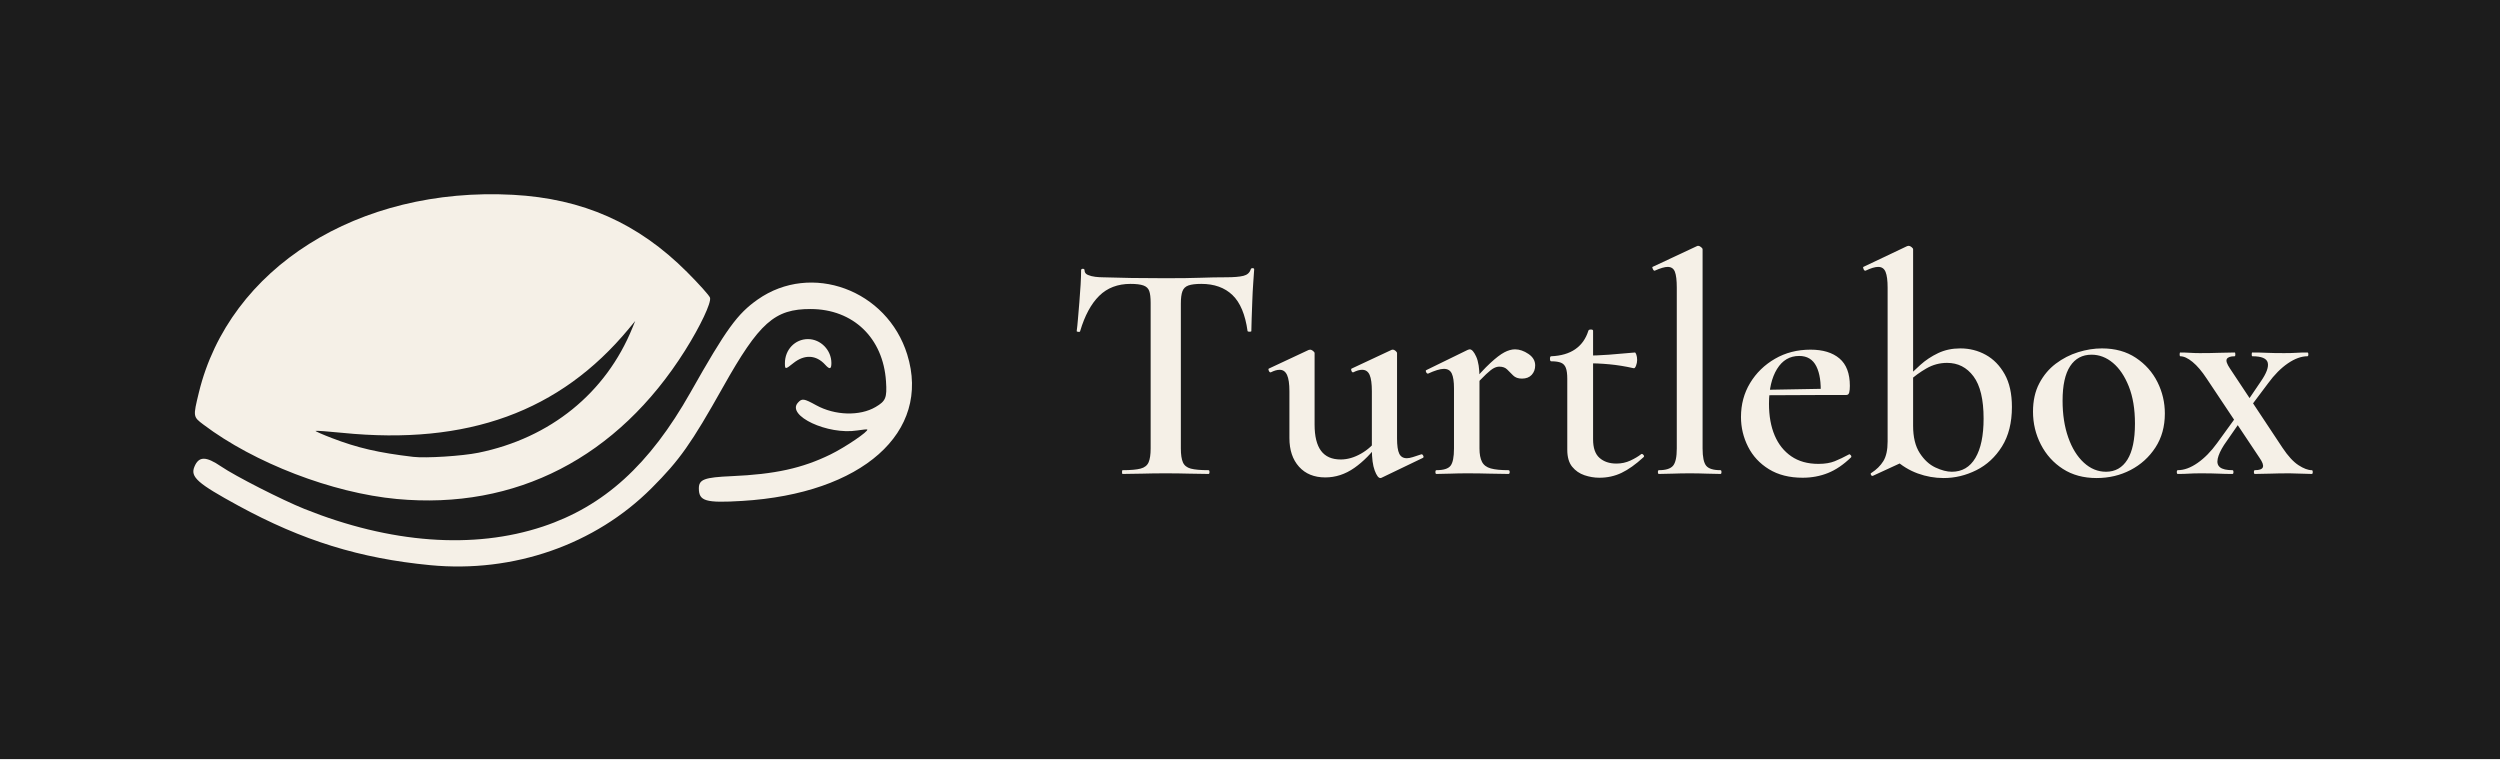
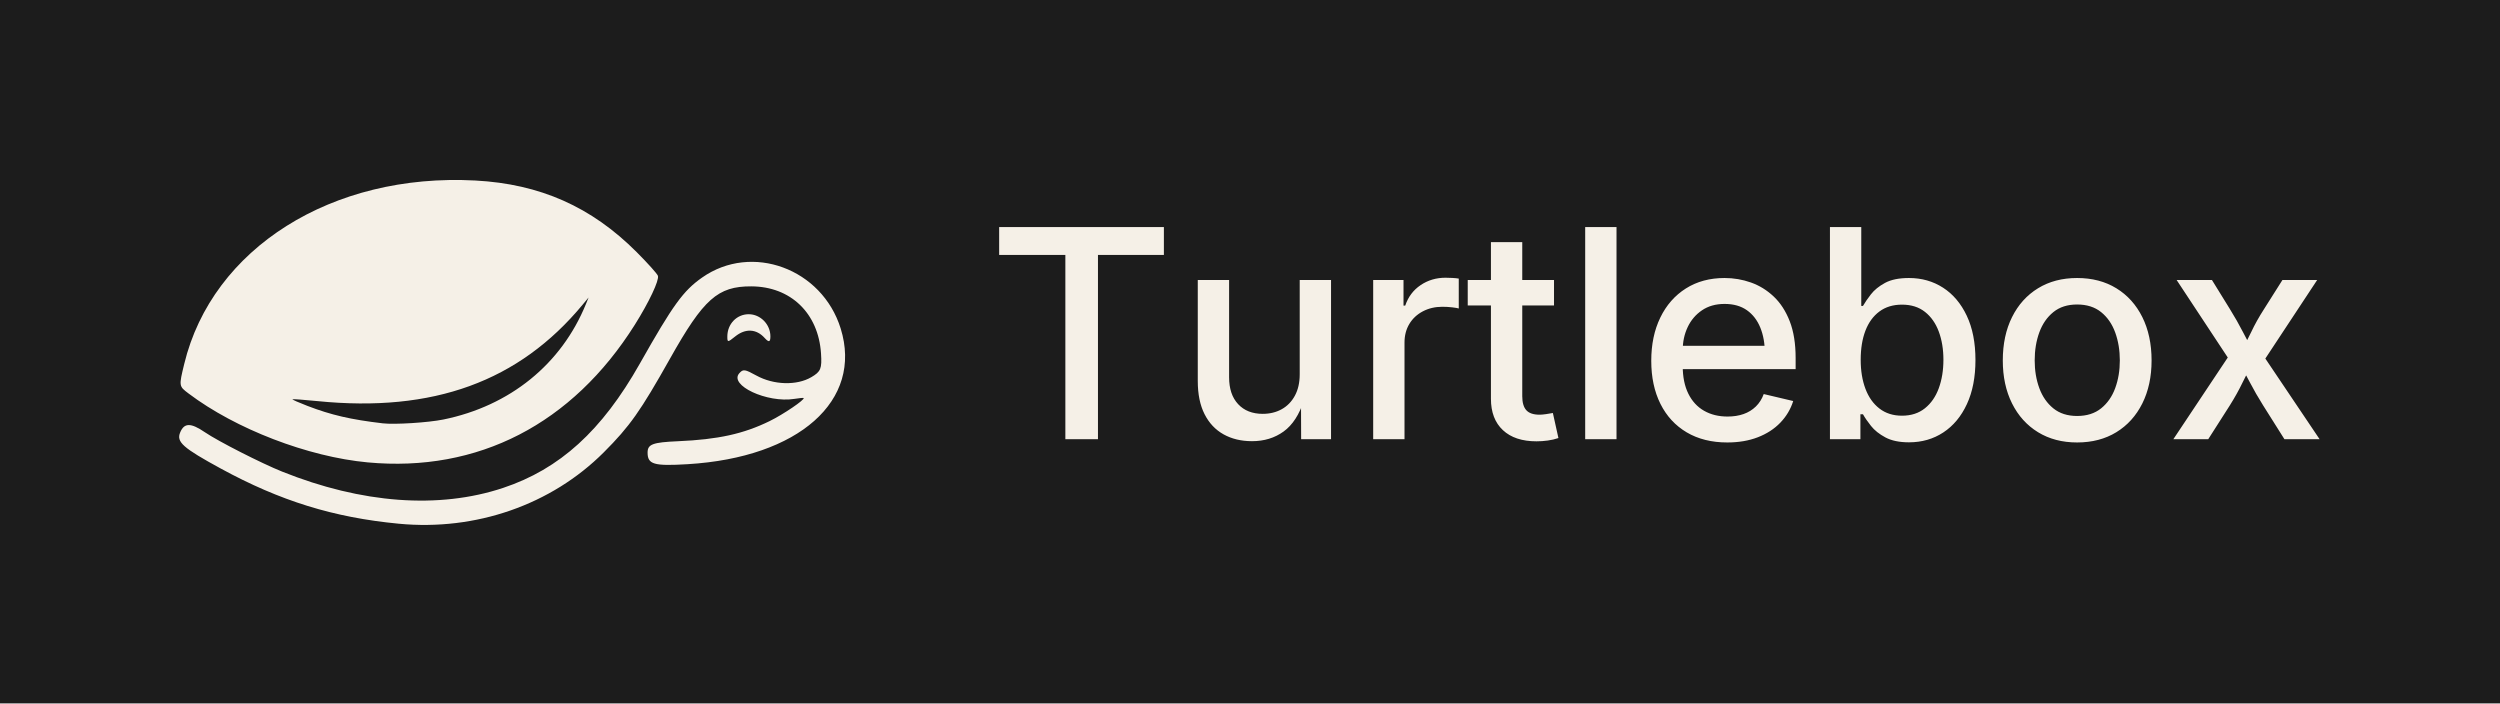
- <svg xmlns="http://www.w3.org/2000/svg" viewBox="0 0 645.5 196" width="645.5" height="196">
-   <rect width="645.5" height="196" fill="#1c1c1c" />
+ <svg xmlns="http://www.w3.org/2000/svg" viewBox="0 0 696.6 196" width="696.6" height="196">
+   <rect width="696.6" height="196" fill="#1c1c1c" />
  <g transform="translate(48 48)">
    <g transform="scale(0.44444)">
      <path fill="#f5f0e7" fill-rule="evenodd" d="M142.00,220.34C101.09,216.42 67.75,206.09 30.50,185.80C6.63,172.79 2.47,169.10 4.95,163.13C7.49,156.99 11.61,156.96 20.50,163.02C28.72,168.62 55.82,182.43 68.90,187.68C118.82,207.71 167.14,211.28 207.33,197.92C242.90,186.09 269.36,162.06 293.12,120.00C313.97,83.11 320.31,74.35 332.18,66.01C363.31,44.15 407.38,60.36 419.06,97.95C433.09,143.15 392.87,178.82 323.12,183.02C301.92,184.30 298.00,183.16 298.00,175.74C298.00,170.51 301.18,169.32 317.00,168.63C342.18,167.54 358.11,164.04 374.50,156.01C383.12,151.79 396.84,142.47 395.84,141.52C395.65,141.34 393.03,141.60 390.00,142.08C372.94,144.81 348.73,133.48 355.54,125.96C357.93,123.31 358.93,123.45 366.22,127.45C377.07,133.41 391.49,133.83 400.66,128.46C406.60,124.98 407.36,123.13 406.73,113.57C405.09,88.34 387.68,71.61 363.00,71.53C342.00,71.47 333.11,79.37 312.08,116.80C293.51,149.84 286.88,159.23 270.56,175.57C237.71,208.46 190.30,224.97 142.00,220.34ZM122.50,181.89C85.05,178.40 39.76,160.98 10.25,138.72C4.10,134.08 4.11,134.17 7.51,120.14C25.07,47.65 100.16,0.35 190.00,5.17C230.58,7.35 262.76,21.63 291.13,50.03C298.08,56.99 304.09,63.69 304.48,64.93C305.37,67.74 298.90,81.45 290.01,95.58C250.80,157.87 191.67,188.34 122.50,181.89ZM169.93,155.02C211.72,146.50 244.03,120.31 259.39,82.50L261.02,78.50L257.29,83.00C217.33,131.21 163.60,150.75 91.01,143.47C82.60,142.63 75.55,142.11 75.34,142.33C75.13,142.54 79.35,144.41 84.73,146.47C99.70,152.22 111.86,155.03 132.00,157.41C139.39,158.28 160.41,156.95 169.93,155.02ZM348.00,102.97C348.00,95.14 353.87,89.01 361.38,89.00C368.76,89.00 375.00,95.36 375.00,102.90C375.00,106.53 374.03,106.80 371.41,103.90C366.17,98.11 359.36,97.77 352.90,102.96C348.22,106.72 348.00,106.72 348.00,102.97Z" />
    </g>
-     <path fill="#f5f0e7" d="M243.896 25.3Q238.94 25.3 235.811 28.387Q232.683 31.475 230.896 37.487Q230.896 37.731 230.449 37.691Q230.002 37.65 230.002 37.487Q230.165 36.35 230.327 34.359Q230.49 32.369 230.693 30.012Q230.896 27.656 231.018 25.422Q231.14 23.188 231.14 21.806Q231.14 21.4 231.586 21.4Q232.033 21.4 232.033 21.806Q232.033 22.619 232.886 22.984Q233.74 23.35 234.796 23.472Q235.852 23.594 236.583 23.594Q243.571 23.837 252.915 23.837Q258.683 23.837 262.055 23.716Q265.427 23.594 268.596 23.594Q271.521 23.594 273.024 23.228Q274.527 22.862 274.933 21.562Q275.015 21.237 275.421 21.237Q275.827 21.237 275.827 21.562Q275.746 22.862 275.583 25.097Q275.421 27.331 275.34 29.809Q275.258 32.288 275.177 34.359Q275.096 36.431 275.096 37.487Q275.096 37.65 274.649 37.65Q274.202 37.65 274.121 37.487Q273.227 31.069 270.221 28.184Q267.215 25.3 262.177 25.3Q259.983 25.3 258.846 25.706Q257.708 26.112 257.302 27.209Q256.896 28.306 256.896 30.337V67.794Q256.896 70.15 257.424 71.369Q257.952 72.588 259.455 72.994Q260.958 73.4 264.046 73.4Q264.29 73.4 264.29 73.888Q264.29 74.375 264.046 74.375Q261.852 74.375 259.049 74.294Q256.246 74.213 252.915 74.213Q249.746 74.213 246.983 74.294Q244.221 74.375 241.865 74.375Q241.702 74.375 241.702 73.888Q241.702 73.4 241.865 73.4Q244.952 73.4 246.496 72.994Q248.04 72.588 248.568 71.369Q249.096 70.15 249.096 67.794V30.175Q249.096 28.144 248.73 27.128Q248.365 26.112 247.227 25.706Q246.09 25.3 243.896 25.3Z M294.19 75.269Q289.883 75.269 287.405 72.506Q284.927 69.744 284.927 65.112V53.006Q284.927 50.162 284.318 48.822Q283.708 47.481 282.408 47.481Q281.433 47.481 280.133 48.131Q279.808 48.212 279.605 47.725Q279.402 47.237 279.646 47.156L289.883 42.362Q290.127 42.281 290.29 42.281Q290.615 42.281 291.021 42.606Q291.427 42.931 291.427 43.175V61.619Q291.427 66.169 293.093 68.403Q294.758 70.638 298.171 70.638Q300.771 70.638 303.411 69.134Q306.052 67.631 307.758 65.194L308.246 66.169Q305.158 70.394 301.665 72.831Q298.171 75.269 294.19 75.269ZM312.715 43.175V65.194Q312.715 67.956 313.283 69.134Q313.852 70.312 315.233 70.312Q315.883 70.312 316.777 70.028Q317.671 69.744 318.89 69.338Q319.215 69.175 319.458 69.622Q319.702 70.069 319.377 70.231L308.733 75.35Q308.571 75.431 308.408 75.431Q307.677 75.431 306.946 73.481Q306.215 71.531 306.215 67.956V53.006Q306.215 50.162 305.646 48.822Q305.077 47.481 303.696 47.481Q302.721 47.481 301.421 48.131Q301.096 48.212 300.933 47.725Q300.771 47.237 301.015 47.156L311.252 42.362Q311.415 42.281 311.577 42.281Q311.983 42.281 312.349 42.606Q312.715 42.931 312.715 43.175Z M332.133 52.356 331.565 51.381Q334.652 47.725 336.805 45.734Q338.958 43.744 340.421 42.972Q341.883 42.2 343.183 42.2Q344.89 42.2 346.636 43.378Q348.383 44.556 348.383 46.344Q348.383 47.806 347.49 48.781Q346.596 49.756 344.971 49.756Q343.508 49.756 342.696 48.944Q341.883 48.131 341.152 47.4Q340.421 46.669 339.121 46.669Q338.471 46.669 337.74 47.034Q337.008 47.4 335.708 48.619Q334.408 49.837 332.133 52.356ZM322.871 74.375Q322.627 74.375 322.627 73.888Q322.627 73.4 322.871 73.4Q325.633 73.4 326.527 72.263Q327.421 71.125 327.421 67.794V52.275Q327.421 49.675 326.852 48.456Q326.283 47.237 324.821 47.237Q324.09 47.237 323.033 47.562Q321.977 47.888 320.758 48.456Q320.433 48.537 320.23 48.091Q320.027 47.644 320.271 47.562L330.915 42.362Q331.321 42.2 331.483 42.2Q332.296 42.2 333.149 44.069Q334.002 45.938 334.002 49.513V67.794Q334.002 69.987 334.652 71.247Q335.302 72.506 336.927 72.953Q338.552 73.4 341.477 73.4Q341.802 73.4 341.802 73.888Q341.802 74.375 341.477 74.375Q339.365 74.375 336.643 74.294Q333.921 74.213 330.752 74.213Q328.558 74.213 326.486 74.294Q324.415 74.375 322.871 74.375Z M364.958 75.35Q363.008 75.35 361.099 74.7Q359.19 74.05 357.93 72.506Q356.671 70.963 356.671 68.119V49.756Q356.671 47.969 356.305 46.994Q355.94 46.019 355.046 45.653Q354.152 45.287 352.527 45.287Q352.202 45.287 352.202 44.637Q352.202 43.987 352.527 43.987Q356.346 43.825 358.743 42.159Q361.14 40.494 362.115 37.406Q362.196 37.081 362.765 37.081Q363.333 37.081 363.333 37.406V65.438Q363.333 68.769 364.999 70.231Q366.665 71.694 369.346 71.694Q371.296 71.694 372.961 70.922Q374.627 70.15 375.765 69.256Q376.008 69.094 376.333 69.459Q376.658 69.825 376.333 70.069Q373.327 72.831 370.686 74.091Q368.046 75.35 364.958 75.35ZM373.815 47.075Q370.565 46.344 367.518 46.059Q364.471 45.775 360.977 45.775V43.825Q364.308 43.825 367.436 43.581Q370.565 43.337 374.14 43.013Q374.302 43.013 374.505 43.581Q374.708 44.15 374.708 44.962Q374.708 45.694 374.424 46.425Q374.14 47.156 373.815 47.075Z M380.315 74.375Q380.071 74.375 380.071 73.888Q380.071 73.4 380.315 73.4Q382.996 73.4 383.971 72.263Q384.946 71.125 384.946 67.794V26.275Q384.946 23.431 384.458 22.172Q383.971 20.913 382.59 20.913Q381.452 20.913 379.258 21.887Q379.015 21.969 378.771 21.481Q378.527 20.994 378.69 20.913L390.146 15.55Q390.308 15.469 390.471 15.469Q390.796 15.469 391.202 15.794Q391.608 16.119 391.608 16.362V67.794Q391.608 71.125 392.543 72.263Q393.477 73.4 396.24 73.4Q396.483 73.4 396.483 73.888Q396.483 74.375 396.24 74.375Q394.696 74.375 392.624 74.294Q390.552 74.213 388.277 74.213Q386.002 74.213 383.93 74.294Q381.858 74.375 380.315 74.375Z M417.446 75.35Q412.327 75.35 408.752 73.156Q405.177 70.963 403.349 67.347Q401.521 63.731 401.521 59.669Q401.521 54.794 403.877 50.894Q406.233 46.994 410.296 44.638Q414.358 42.281 419.477 42.281Q424.271 42.281 426.952 44.556Q429.633 46.831 429.633 51.625Q429.633 52.681 429.471 53.331Q429.308 53.981 428.74 53.981H422.077Q422.321 49.269 420.98 46.587Q419.64 43.906 416.552 43.906Q412.896 43.906 410.824 47.278Q408.752 50.65 408.752 56.256Q408.752 60.969 410.215 64.422Q411.677 67.875 414.521 69.825Q417.365 71.775 421.508 71.775Q424.027 71.775 425.733 71.084Q427.44 70.394 429.39 69.338Q429.552 69.175 429.836 69.5Q430.121 69.825 429.958 70.069Q427.033 72.912 423.986 74.131Q420.94 75.35 417.446 75.35ZM406.396 54.062 406.315 52.681 424.352 52.356V53.981Z M453.846 75.431Q450.433 75.431 447.183 74.253Q443.933 73.075 441.252 70.638L445.965 61.944Q445.965 66.331 447.671 68.972Q449.377 71.612 451.733 72.709Q454.09 73.806 455.958 73.806Q459.94 73.806 462.052 70.231Q464.165 66.656 464.165 60.075Q464.165 52.681 461.565 49.188Q458.965 45.694 454.74 45.694Q451.896 45.694 449.418 47.116Q446.94 48.537 444.908 50.406L444.177 49.756Q445.883 47.969 447.874 46.181Q449.865 44.394 452.424 43.175Q454.983 41.956 458.152 41.956Q461.727 41.956 464.733 43.622Q467.74 45.287 469.608 48.619Q471.477 51.95 471.477 57.069Q471.477 63.163 468.918 67.266Q466.358 71.369 462.296 73.4Q458.233 75.431 453.846 75.431ZM435.565 74.862Q435.24 74.944 435.077 74.578Q434.915 74.213 435.158 74.131Q437.19 72.831 438.286 71.044Q439.383 69.256 439.383 66.006V26.275Q439.383 23.512 438.855 22.212Q438.327 20.913 436.946 20.913Q435.727 20.913 433.696 21.887Q433.371 21.969 433.168 21.481Q432.965 20.994 433.127 20.913L444.421 15.55Q444.665 15.469 444.827 15.469Q445.152 15.469 445.558 15.794Q445.965 16.119 445.965 16.362V70.069Z M493.333 75.431Q488.296 75.431 484.64 73.075Q480.983 70.719 478.952 66.778Q476.921 62.837 476.921 58.287Q476.921 54.062 478.546 50.975Q480.171 47.888 482.811 45.897Q485.452 43.906 488.58 42.931Q491.708 41.956 494.715 41.956Q499.833 41.956 503.49 44.394Q507.146 46.831 509.055 50.65Q510.965 54.469 510.965 58.775Q510.965 63.812 508.527 67.55Q506.09 71.287 502.108 73.359Q498.127 75.431 493.333 75.431ZM495.771 73.806Q499.346 73.806 501.296 70.678Q503.246 67.55 503.246 61.375Q503.246 55.769 501.661 51.787Q500.077 47.806 497.558 45.694Q495.04 43.581 492.033 43.581Q488.458 43.581 486.508 46.547Q484.558 49.513 484.558 55.444Q484.558 60.806 486.021 64.95Q487.483 69.094 490.043 71.45Q492.602 73.806 495.771 73.806Z M534.202 74.375Q533.958 74.375 533.958 73.888Q533.958 73.4 534.202 73.4Q535.99 73.4 536.274 72.628Q536.558 71.856 535.421 70.231L521.771 49.756Q519.902 46.912 518.115 45.45Q516.327 43.987 514.946 43.987Q514.783 43.987 514.783 43.5Q514.783 43.013 514.946 43.013Q516.165 43.013 517.465 43.094Q518.765 43.175 519.983 43.175Q522.827 43.175 525.021 43.094Q527.215 43.013 529.002 43.013Q529.165 43.013 529.165 43.5Q529.165 43.987 529.002 43.987Q527.377 43.987 526.971 44.678Q526.565 45.369 527.783 47.156L541.352 67.631Q543.465 70.8 545.455 72.1Q547.446 73.4 548.908 73.4Q549.152 73.4 549.152 73.888Q549.152 74.375 548.908 74.375Q547.608 74.375 546.065 74.294Q544.521 74.213 543.221 74.213Q540.377 74.213 538.183 74.294Q535.99 74.375 534.202 74.375ZM514.296 74.375Q514.052 74.375 514.052 73.888Q514.052 73.4 514.296 73.4Q516.733 73.4 519.415 71.531Q522.096 69.662 524.452 66.412L530.221 58.45L531.358 59.506L526.24 66.9Q524.94 68.931 524.615 70.434Q524.29 71.938 525.224 72.669Q526.158 73.4 528.433 73.4Q528.677 73.4 528.677 73.888Q528.677 74.375 528.433 74.375Q526.565 74.375 524.818 74.294Q523.071 74.213 520.308 74.213Q518.358 74.213 517.18 74.294Q516.002 74.375 514.296 74.375ZM531.765 58.775 530.79 57.8 535.746 50.487Q537.94 47.319 537.533 45.653Q537.127 43.987 533.552 43.987Q533.39 43.987 533.39 43.5Q533.39 43.013 533.552 43.013Q535.502 43.013 537.249 43.094Q538.996 43.175 541.758 43.175Q543.708 43.175 544.886 43.094Q546.065 43.013 547.771 43.013Q548.015 43.013 548.015 43.5Q548.015 43.987 547.771 43.987Q545.415 43.987 542.733 45.816Q540.052 47.644 537.615 50.975Z" />
+     <path fill="#f5f0e7" d="M230.404 23.038V15.262H276.305V23.038H257.937V74.375H248.852V23.038Z M300.863 74.93Q296.34 74.93 292.928 73.026Q289.516 71.122 287.632 67.393Q285.748 63.663 285.748 58.188V30.021H294.476V57.117Q294.476 61.918 296.995 64.615Q299.514 67.313 303.838 67.313Q306.814 67.313 309.135 66.024Q311.456 64.734 312.804 62.255Q314.153 59.775 314.153 56.284V30.021H322.881V74.375H314.55L314.51 63.505H315.343Q313.399 69.535 309.67 72.233Q305.941 74.93 300.863 74.93Z M334.624 74.375V30.021H343.075V37.162H343.551Q344.781 33.512 347.836 31.449Q350.89 29.386 354.778 29.386Q355.611 29.386 356.683 29.445Q357.754 29.505 358.468 29.624V37.955Q357.992 37.797 356.643 37.638Q355.294 37.479 353.905 37.479Q350.89 37.479 348.47 38.749Q346.05 40.018 344.701 42.26Q343.352 44.501 343.352 47.437V74.375Z M385.009 30.021V37.122H360.967V30.021ZM367.434 19.468H376.162V62.394Q376.162 65.052 377.293 66.302Q378.423 67.551 381.002 67.551Q381.676 67.551 382.787 67.393Q383.898 67.234 384.692 67.075L386.239 74.058Q384.85 74.534 383.263 74.752Q381.676 74.97 380.129 74.97Q374.099 74.97 370.766 71.856Q367.434 68.741 367.434 63.108Z M402.425 15.262V74.375H393.697V15.262Z M433.291 75.287Q426.745 75.287 421.984 72.471Q417.223 69.654 414.664 64.536Q412.106 59.418 412.106 52.515Q412.106 45.692 414.625 40.494Q417.144 35.297 421.746 32.381Q426.348 29.465 432.537 29.465Q436.346 29.465 439.877 30.715Q443.407 31.965 446.224 34.623Q449.041 37.281 450.687 41.506Q452.334 45.731 452.334 51.761V54.856H416.985V48.35H447.851L443.764 50.492Q443.764 46.406 442.495 43.291Q441.225 40.177 438.746 38.431Q436.266 36.686 432.537 36.686Q428.847 36.686 426.229 38.471Q423.611 40.256 422.242 43.172Q420.873 46.088 420.873 49.54V53.983Q420.873 58.546 422.44 61.7Q424.007 64.854 426.824 66.46Q429.641 68.067 433.37 68.067Q435.83 68.067 437.814 67.373Q439.797 66.678 441.245 65.27Q442.693 63.862 443.447 61.799L451.659 63.743Q450.588 67.155 448.069 69.773Q445.55 72.391 441.801 73.839Q438.052 75.287 433.291 75.287Z M483.913 75.248Q479.906 75.248 477.348 73.879Q474.789 72.51 473.341 70.685Q471.893 68.86 471.099 67.432H470.385V74.375H461.895V15.262H470.623V37.241H471.099Q471.893 35.853 473.301 34.028Q474.709 32.203 477.229 30.834Q479.748 29.465 483.913 29.465Q489.23 29.465 493.415 32.163Q497.601 34.861 500.021 39.979Q502.441 45.096 502.441 52.317Q502.441 59.458 500.06 64.596Q497.68 69.733 493.494 72.491Q489.309 75.248 483.913 75.248ZM481.969 67.829Q485.778 67.829 488.357 65.766Q490.936 63.703 492.225 60.172Q493.514 56.641 493.514 52.238Q493.514 47.874 492.225 44.402Q490.936 40.931 488.377 38.907Q485.818 36.884 481.969 36.884Q478.24 36.884 475.661 38.808Q473.083 40.732 471.774 44.164Q470.464 47.596 470.464 52.238Q470.464 56.84 471.793 60.351Q473.122 63.862 475.701 65.845Q478.28 67.829 481.969 67.829Z M530.767 75.287Q524.538 75.287 519.877 72.431Q515.215 69.575 512.637 64.417Q510.058 59.26 510.058 52.436Q510.058 45.533 512.637 40.356Q515.215 35.178 519.877 32.322Q524.538 29.465 530.767 29.465Q537.035 29.465 541.697 32.322Q546.358 35.178 548.937 40.356Q551.516 45.533 551.516 52.436Q551.516 59.26 548.937 64.417Q546.358 69.575 541.697 72.431Q537.035 75.287 530.767 75.287ZM530.767 67.908Q534.814 67.908 537.452 65.786Q540.09 63.663 541.38 60.152Q542.669 56.641 542.669 52.436Q542.669 48.191 541.38 44.64Q540.09 41.089 537.452 38.967Q534.814 36.844 530.767 36.844Q526.76 36.844 524.142 38.967Q521.523 41.089 520.234 44.62Q518.945 48.151 518.945 52.436Q518.945 56.641 520.234 60.152Q521.523 63.663 524.142 65.786Q526.76 67.908 530.767 67.908Z M557.586 74.375 575.002 48.231 574.963 54.975 558.498 30.021H568.337L573.336 38.114Q575.399 41.447 576.966 44.501Q578.533 47.556 580.16 50.413H576.153Q577.859 47.556 579.287 44.501Q580.715 41.447 582.858 38.114L587.975 30.021H597.655L581.033 55.213V48.667L598.33 74.375H588.531L582.58 64.933Q580.517 61.64 578.97 58.665Q577.422 55.689 575.796 52.912H579.842Q578.255 55.689 576.827 58.665Q575.399 61.64 573.336 64.933L567.306 74.375Z" />
  </g>
</svg>
